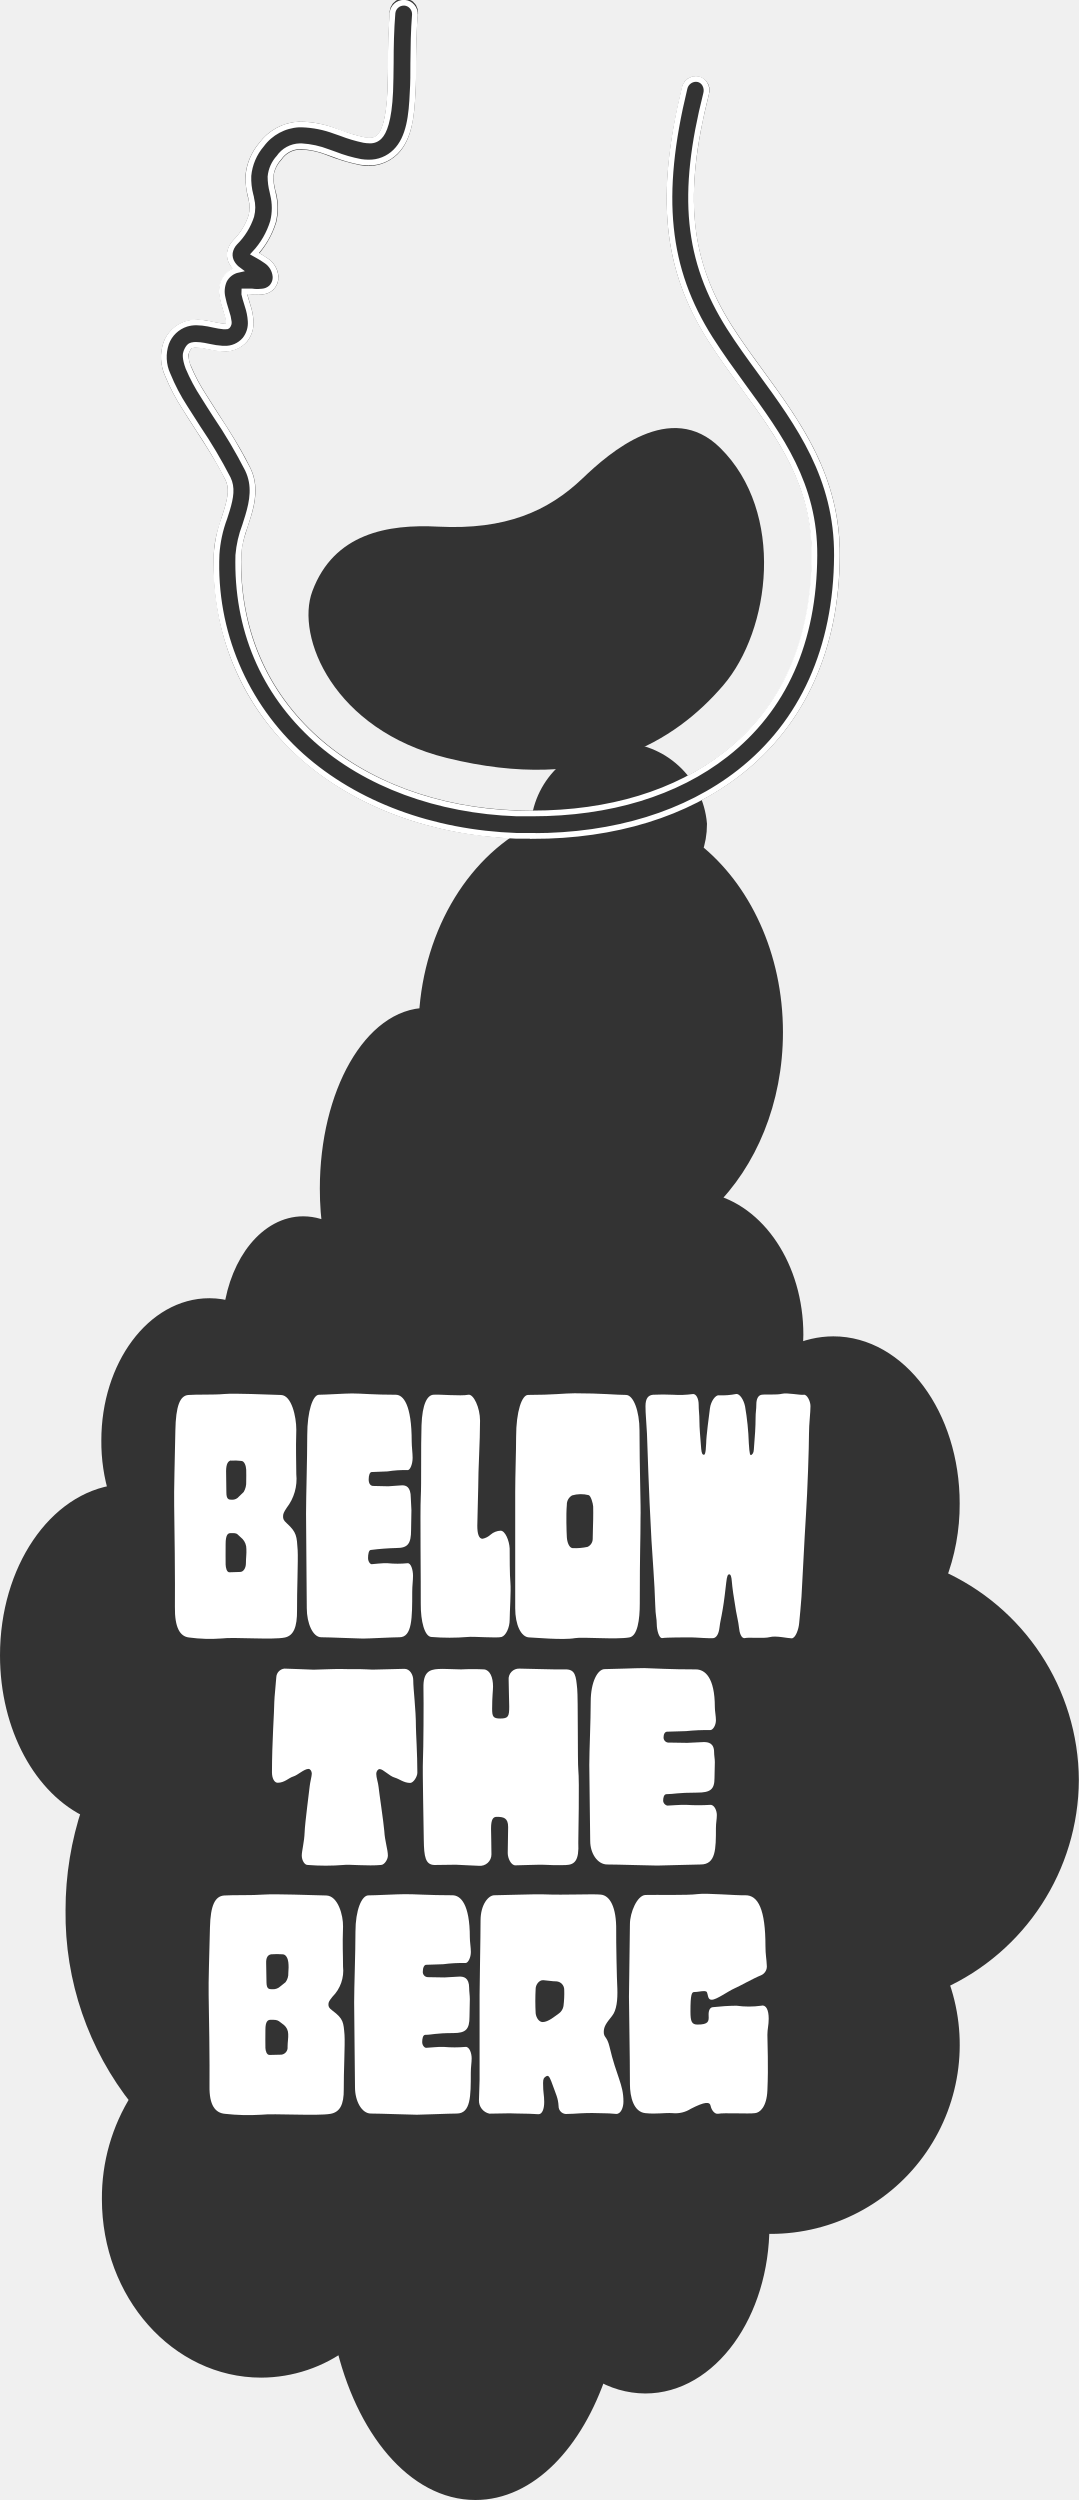
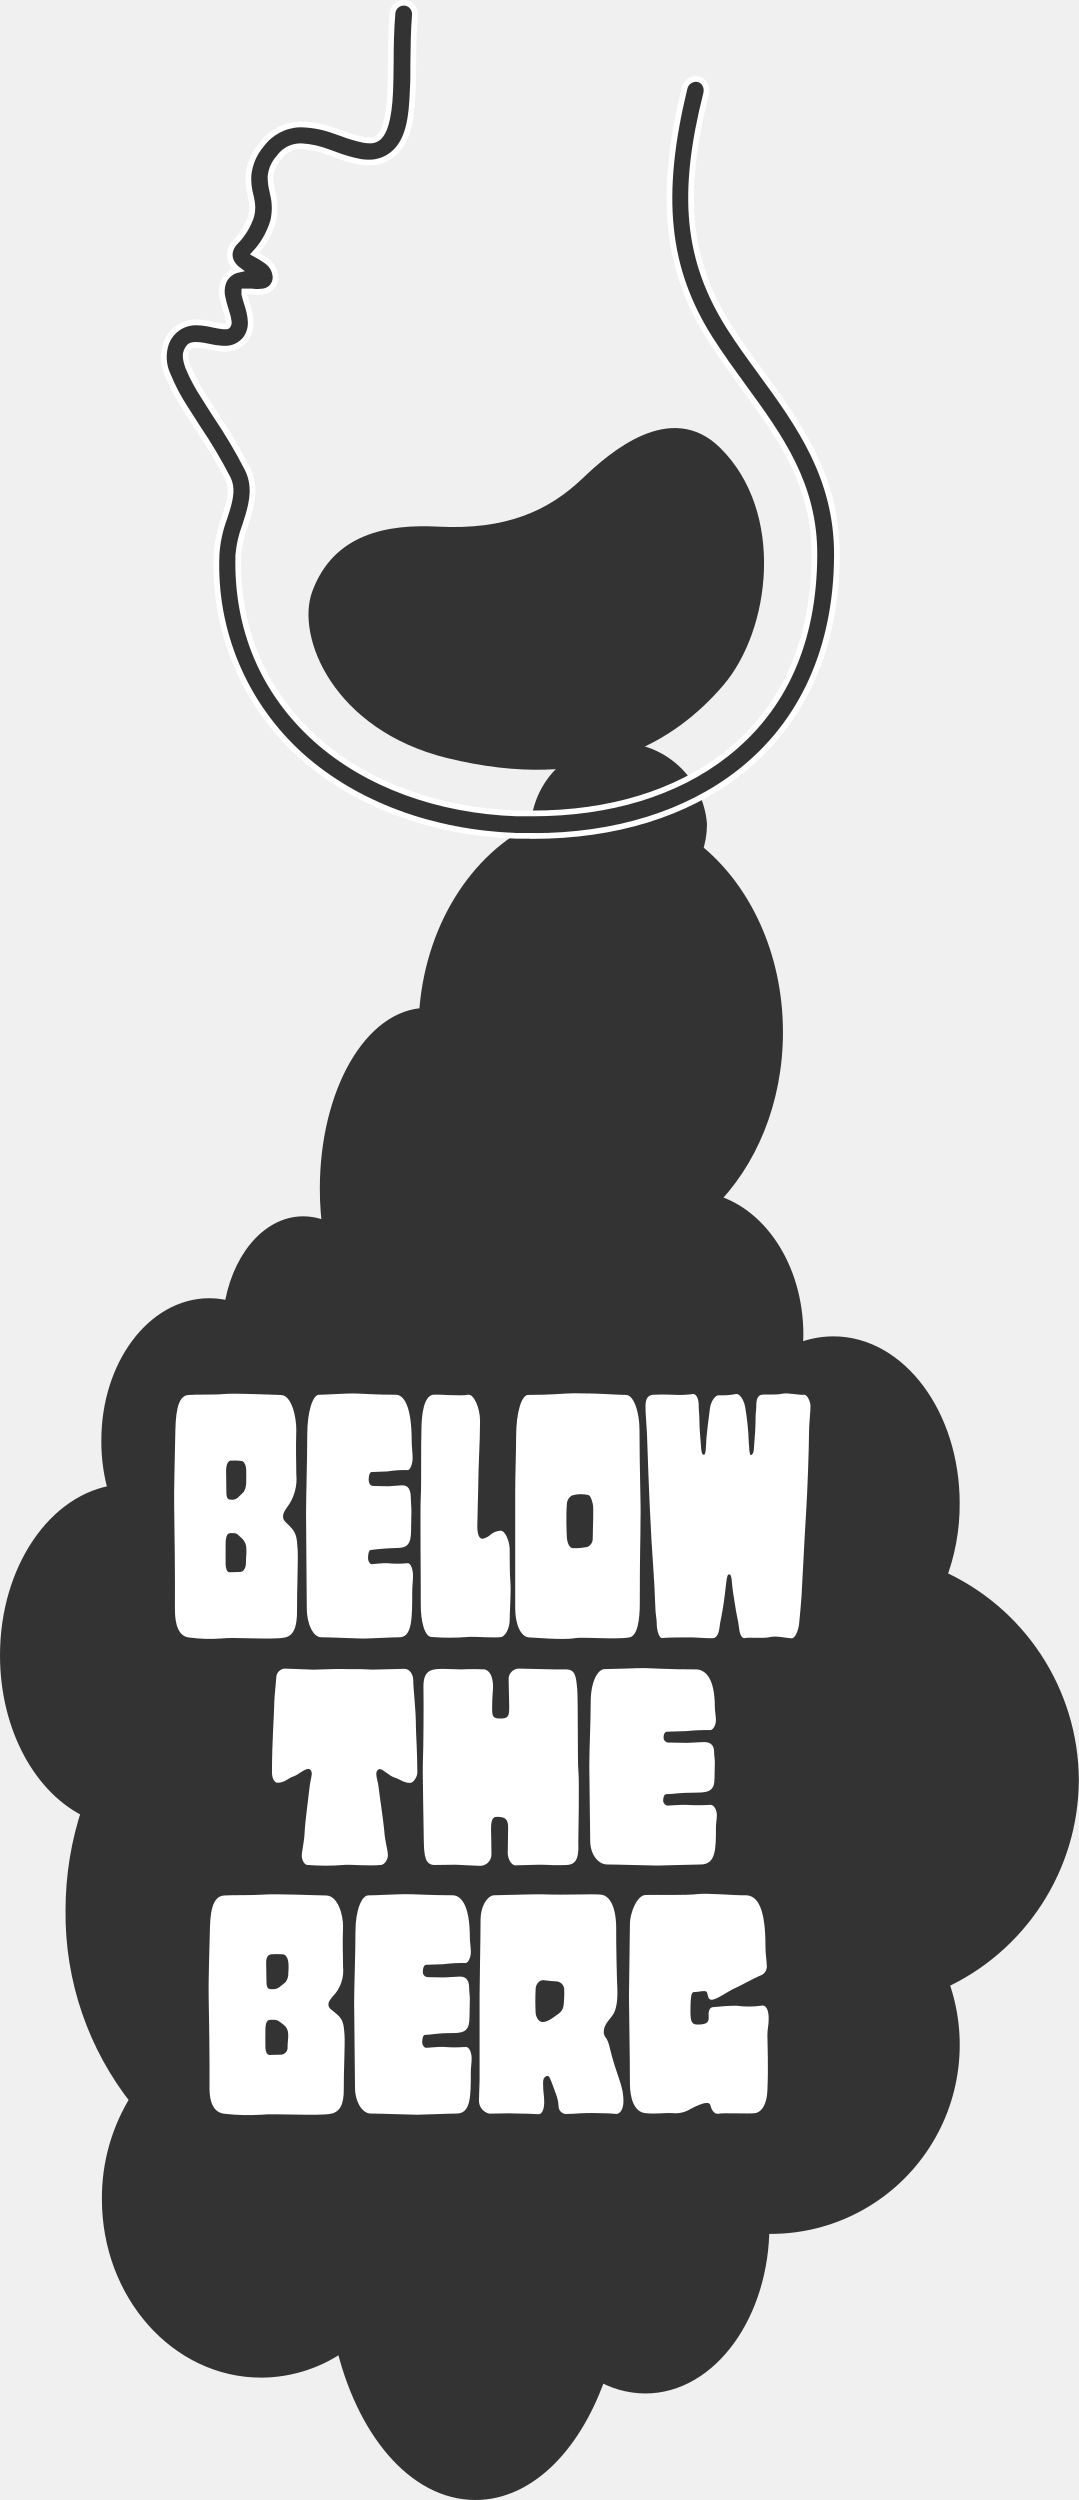
<svg xmlns="http://www.w3.org/2000/svg" viewBox="0 0 189.3 438.66">
  <defs>
-     <style>.cls-1,.cls-3{fill:#333;}.cls-1,.cls-4{stroke:#333;stroke-width:3px;}.cls-1,.cls-4,.cls-5{stroke-miterlimit:10;}.cls-2{fill:#fff;}.cls-4,.cls-5{fill:none;}.cls-5{stroke:#fff;}</style>
+     <style>.cls-1,.cls-3{fill:#333;}.cls-1,.cls-4{stroke:#333;}.cls-1,.cls-4,.cls-5{stroke-miterlimit:10;}.cls-1{stroke-width:3px;}.cls-2{fill:#fff;}.cls-4,.cls-5{fill:none;}.cls-4{stroke-width:2px;}.cls-5{stroke:#fff;}</style>
  </defs>
  <g id="Layer_2" data-name="Layer 2">
    <g id="Layer_1-2" data-name="Layer 1">
-       <path class="cls-1" d="M187.8,312.32a38.94,38.94,0,0,0-23.32-35.45,35.55,35.55,0,0,0,2.41-13.06c0-15.37-9.25-27.83-20.67-27.83a16,16,0,0,0-6.95,1.62,31.69,31.69,0,0,0,.19-3.4c0-11.76-6.62-21.5-15.29-23.34,7.13-6.92,11.71-17.66,11.71-29.74,0-13.4-5.64-25.16-14.14-31.87a13.71,13.71,0,0,0,.81-4.64,14,14,0,0,0-27.9,0c0,.38,0,.75.06,1.12C83.79,150.78,75.83,163.34,75,178.34h-.09c-9.55,0-17.29,13.53-17.29,30.22a51,51,0,0,0,.59,7.84,9.37,9.37,0,0,0-5-1.48c-6.16,0-11.29,6.42-12.47,15a13.38,13.38,0,0,0-4-.63c-9.64,0-17.46,10.5-17.46,23.45A30.41,30.41,0,0,0,20.64,262C9.91,263.28,1.5,275.53,1.5,290.45c0,12.63,6,23.34,14.37,27.14A55.15,55.15,0,0,0,13,335.18a52.27,52.27,0,0,0,11.38,33.19,32.27,32.27,0,0,0-5,17.5c0,16.47,11.84,29.82,26.45,29.82a24.24,24.24,0,0,0,14.49-4.88c3.5,15.39,12.52,26.35,23.09,26.35,9.33,0,17.44-8.52,21.63-21.08a15.5,15.5,0,0,0,8.19,2.39c11.2,0,20.28-12.54,20.28-28v-.05c.57,0,1.15.05,1.74.05a31.67,31.67,0,0,0,29.61-42.85A38.91,38.91,0,0,0,187.8,312.32Z" />
+       <path class="cls-1" d="M187.8,312.32a38.94,38.94,0,0,0-23.32-35.45,35.55,35.55,0,0,0,2.41-13.06c0-15.37-9.25-27.83-20.67-27.83a16,16,0,0,0-6.95,1.62,31.73,31.73,0,0,0,.19-3.41c0-11.75-6.62-21.49-15.29-23.33,7.13-6.92,11.71-17.66,11.71-29.74,0-13.4-5.64-25.16-14.14-31.87a13.71,13.71,0,0,0,.81-4.64,14,14,0,0,0-27.9,0c0,.38,0,.75.06,1.12C83.79,150.78,75.83,163.34,75,178.34h-.09c-9.55,0-17.29,13.53-17.29,30.22a51,51,0,0,0,.59,7.84,9.37,9.37,0,0,0-5-1.48c-6.16,0-11.29,6.42-12.47,15a13.38,13.38,0,0,0-4-.63c-9.64,0-17.46,10.5-17.46,23.45A30.41,30.41,0,0,0,20.64,262C9.91,263.28,1.5,275.53,1.5,290.45c0,12.63,6,23.34,14.37,27.14A55.15,55.15,0,0,0,13,335.18a52.27,52.27,0,0,0,11.38,33.19,32.27,32.27,0,0,0-5,17.5c0,16.47,11.84,29.82,26.45,29.82a24.24,24.24,0,0,0,14.49-4.88c3.5,15.39,12.52,26.35,23.09,26.35,9.33,0,17.44-8.52,21.63-21.08a15.5,15.5,0,0,0,8.19,2.39c11.2,0,20.28-12.54,20.28-28v0c.57,0,1.15,0,1.74,0a31.66,31.66,0,0,0,29.61-42.84A38.91,38.91,0,0,0,187.8,312.32Z" />
      <path class="cls-2" d="M52.23,272c-.16-2.44-.16-3.12-1.9-4.71-.64-.56-.66-.85-.66-1.24s.1-.68.63-1.48a8.24,8.24,0,0,0,1.69-5.9c0-2.78-.11-3.74,0-7.83,0-2.27-.82-6-2.67-6.07-2.45-.06-8-.34-10-.17-1.85.17-4.83.05-6.28.17s-2.19,1.87-2.27,6.24-.27,10.89-.21,13.16.18,14.08.13,17.76.9,5.22,2.48,5.39a27.3,27.3,0,0,0,5.76.17c2-.28,9,.29,11.08-.17,1.48-.34,2.14-1.76,2.11-4.82S52.33,273.72,52.23,272Zm-11.7-15.71a9.15,9.15,0,0,1,1.8.05c.55,0,.84.85.87,1.54s0,1.41,0,2.09a3.24,3.24,0,0,1-.44,1.82l-.82.79a1.49,1.49,0,0,1-1.22.57c-.6,0-1-.05-1-1.3,0-.8-.05-2.73-.05-3.75C39.69,256.87,40,256.36,40.53,256.25Zm2.62,18c0,.91-.48,1.53-1,1.53s-1.43.06-1.9.06-.64-.8-.66-1.36,0-2.56,0-3.58c0-1.59.37-1.93.85-1.93.66,0,1-.05,1.32.29l.79.73a2.52,2.52,0,0,1,.68,1.76C43.28,272.59,43.15,273.38,43.15,274.29Z" />
      <path class="cls-2" d="M69.44,244.73c1.32,0,2.8,1.7,2.8,8.23,0,.85.16,2,.16,2.83,0,1.14-.45,2.16-.85,2.16a19,19,0,0,0-3.56.23c-.4,0-2.46.11-2.77.11s-.53.51-.53,1.3.37,1.14.79,1.14,2.32.06,2.64.06,2.09-.17,2.43-.17c.63,0,1.53.17,1.53,2.21,0,.68.11,1.47.11,2.15s-.06,2.5-.06,3.47c0,2.44-.58,3.17-2.56,3.17a44.13,44.13,0,0,0-4.49.34c-.39,0-.5.8-.5,1.42s.37,1.08.64,1.08,1.9-.23,2.82-.17a17,17,0,0,0,3.43,0c.64-.11,1,1.19,1,2.21,0,.85-.14,1.71-.14,2.84,0,4.54,0,7.94-2.24,7.94-1.19,0-5.41.23-6.39.23s-5.88-.23-7.34-.23-2.53-2.44-2.53-5.1-.13-13.45-.13-16.57.21-9.53.21-13.79,1-7.09,2.06-7.09,4.62-.23,5.81-.23C63.37,244.5,65.61,244.73,69.44,244.73Z" />
      <path class="cls-2" d="M82.17,244.73c.92-.17,2.06,2.27,2.06,4.54,0,3.8-.32,8.34-.32,11.74,0,1.25-.16,5.34-.16,6.7S84,270,84.67,270a3,3,0,0,0,1.43-.74,2.85,2.85,0,0,1,1.74-.68c.79,0,1.51,1.7,1.59,3.12,0,1.14,0,4.77.13,6,.13,1.42-.13,5.16-.13,6.52S88.77,287,88,287.23s-5-.12-5.94,0a38.81,38.81,0,0,1-6.36,0c-1.19-.06-1.9-2.73-1.87-5.85s-.13-16.28,0-18.66,0-8.74.13-12.6S75,244.84,76,244.73,80.85,245,82.17,244.73Z" />
      <path class="cls-2" d="M112.21,251c0-3.4-1.06-6.24-2.38-6.24-1.71,0-4.22-.29-9-.29-1.72,0-3.83.29-8.18.29-1.06,0-2.09,2.84-2.09,7.37,0,2.56-.16,6.81-.16,9.65,0,2,0,3.75,0,20.43,0,2.83,1,5.1,2.51,5.1.64,0,5.89.51,8,.12,1.32-.23,7.21.28,9.5-.12,1.46-.22,1.85-3.12,1.85-5.95,0-9.65.13-10.78.13-15C112.47,264.59,112.21,257.49,112.21,251ZM104,270a1.55,1.55,0,0,1-.9,1.42,10.23,10.23,0,0,1-2.64.22c-.58-.05-.95-1-1-1.93s-.16-3.91,0-5.67a1.84,1.84,0,0,1,.92-1.65,5.55,5.55,0,0,1,2.9-.05c.4.11.77,1.47.8,2s0,1.59,0,2.27S104,269,104,270Z" />
      <path class="cls-2" d="M118.1,244.73a17,17,0,0,0,3.43-.12c.61-.11,1.06.8,1.06,1.82s.13,1.7.13,2.84c0,1.36.18,3.12.26,4.25s.14,1.59.4,1.71.45,0,.53-2c0-1.14.5-4.88.66-6.13s1-2.38,1.58-2.27a13.23,13.23,0,0,0,3-.23c.63-.11,1.34,1,1.58,2.16a46.68,46.68,0,0,1,.66,6.47c.13,2,.21,2.27.53,2s.34-.57.39-1.42c.14-1.71.27-3.41.27-5.11,0-.85.13-1.42.13-2.27s.26-1.59.92-1.7,2.67.06,3.57-.17,3.3.28,3.83.17,1.18,1.08,1.18,2c0,1.14-.26,3.13-.26,4.83,0,2.27-.26,10.1-.53,14.18-.29,4.54-.66,12.49-.79,14.47s-.26,2.84-.4,4.54c-.08,1.14-.66,2.72-1.32,2.72s-2.77-.51-3.82-.22-3.7,0-4.36.17-1-1-1.06-1.82c-.13-1.13-.37-2-.52-2.89-.43-2.5-.66-4.2-.74-5.22-.06-.8-.19-1.25-.45-1.25s-.4.28-.53,1.42-.37,3.29-.61,4.65c-.29,1.76-.45,2.16-.58,3.29s-.53,1.7-1,1.82-3.17-.12-4-.12-4.36,0-5,.12-1-1.53-1-2.39c0-1.13-.22-1.41-.27-3.4-.13-4.26-.45-7.66-.66-11.35-.53-9.64-.66-15.6-.79-18.72-.11-2.27-.26-3.41-.26-4.83s.52-1.92,1.32-2A35.12,35.12,0,0,1,118.1,244.73Z" />
      <path class="cls-2" d="M54.33,313.49c.06-.68.38-1.87.38-2.28s-.26-.83-.57-.83c-.79,0-1.89,1.1-2.68,1.33s-1.51,1.1-2.74,1.1c-.56,0-1-.74-1-1.83,0-5.26.41-10.75.41-12.35,0-.68.32-3.65.35-4.34a1.6,1.6,0,0,1,1.42-1.51c.47,0,1.54.05,2.58.09s2.11.1,2.55.1,1.83-.05,3.15-.1,2.58,0,2.87,0h2.07c.89,0,1.8.09,2.24.09.91,0,4.66-.14,5.61-.14s1.54,1.05,1.54,2c0,1.6.47,5,.47,8.23,0,.91.25,4.71.25,8,0,.69-.69,1.79-1.26,1.79-1.1,0-1.89-.69-2.67-.92-1-.27-2.05-1.51-2.68-1.51-.32,0-.6.41-.6.83,0,.68.35,1.6.41,2.33s.88,6.17,1,7.72c.09,1.74.63,3.25.63,4.3,0,.68-.6,1.6-1.17,1.64-2.3.23-5.76-.13-6.55,0a39.68,39.68,0,0,1-6.39,0c-.51,0-1-.82-1-1.64s.44-2.38.5-4.07S54.27,314.18,54.33,313.49Z" />
      <path class="cls-2" d="M80.9,292.92a39.46,39.46,0,0,1,4.07,0c1,.14,1.54,1.37,1.54,3,0,.69-.16,1.78-.16,3.89,0,1.37.16,1.73,1.42,1.73,1.42,0,1.58-.36,1.58-2.1,0-.59-.1-3.75-.1-4.66a1.82,1.82,0,0,1,1.89-2c1.35,0,6.17.19,8,.14s1.92,1.14,2.14,3.43c.16,1.51.06,13,.19,14.17.22,2.06,0,11.61,0,12.8.16,3.15-.63,3.88-2.2,3.93-1.3.05-3.31,0-3.85-.05s-4.25.1-5,.1-1.33-1.24-1.33-2.15.07-3.66.07-4.57c0-1.6-.79-1.79-2-1.79-.63,0-1,.42-1,2.06,0,.69.07,2.83.07,4.53a2,2,0,0,1-2.21,2c-.31,0-1.16-.05-2-.09s-1.7-.1-2.05-.1l-3.75.05c-1.57-.05-1.82-1.42-1.86-4.39,0-1.42-.25-12.11-.15-14,.09-1.74.15-10.33.09-12.71-.06-2.7,1-3.2,2.61-3.29C77.6,292.78,79.87,292.92,80.9,292.92Z" />
      <path class="cls-2" d="M122.09,292.92c1.58,0,3.34,1.37,3.34,6.63,0,.68.19,1.6.19,2.28,0,.92-.53,1.74-1,1.74a34.49,34.49,0,0,0-4.25.18c-.47,0-2.93.1-3.31.1s-.63.41-.63,1a.89.89,0,0,0,1,.91l3.15.05c.38,0,2.49-.14,2.9-.14.75,0,1.82.14,1.82,1.78,0,.55.13,1.19.13,1.74s-.06,2-.06,2.79c0,2-.7,2.56-3.06,2.56-3.46,0-4.09.27-5.35.27-.48,0-.6.64-.6,1.15a.91.91,0,0,0,.75.86c.48,0,2.27-.18,3.37-.13a32.75,32.75,0,0,0,4.1,0c.75-.09,1.2,1,1.2,1.78s-.16,1.37-.16,2.28c0,3.66,0,6.4-2.68,6.4-1.42,0-6.46.19-7.62.19s-7-.19-8.76-.19-3-2-3-4.11-.16-10.83-.16-13.35.25-7.68.25-11.11,1.2-5.71,2.46-5.71,5.51-.18,6.93-.18C114.85,292.74,117.53,292.92,122.09,292.92Z" />
-       <path class="cls-2" d="M60.45,357.05c-.18-2.19-.18-2.81-2.09-4.24-.7-.51-.73-.76-.73-1.12s.12-.61.7-1.33a6.48,6.48,0,0,0,1.86-5.31c0-2.5-.12-3.37,0-7,.05-2-.9-5.41-2.94-5.46-2.69-.05-8.79-.31-11-.16-2,.16-5.32.05-6.91.16s-2.41,1.68-2.5,5.61-.29,9.8-.23,11.85.2,12.66.15,16,1,4.7,2.72,4.85a36.62,36.62,0,0,0,6.33.16c2.24-.26,9.87.25,12.19-.16,1.62-.3,2.35-1.58,2.32-4.33S60.56,358.63,60.45,357.05ZM47.59,342.91a13.16,13.16,0,0,1,2,0c.61,0,.93.77,1,1.38s.06,1.28,0,1.89a2.5,2.5,0,0,1-.49,1.63l-.9.72a1.84,1.84,0,0,1-1.34.51c-.67,0-1.07,0-1.1-1.18,0-.71-.06-2.45-.06-3.37C46.66,343.47,47,343,47.59,342.91Zm2.87,16.23a1.25,1.25,0,0,1-1.07,1.38c-.41,0-1.57.05-2.09.05s-.7-.71-.73-1.22,0-2.3,0-3.22c0-1.43.4-1.73.92-1.73.73,0,1.08,0,1.46.25l.87.66a2.09,2.09,0,0,1,.75,1.59C50.61,357.61,50.46,358.33,50.46,359.14Z" />
+       <path class="cls-2" d="M60.45,357.05c-.18-2.19-.18-2.81-2.09-4.24-.7-.51-.73-.76-.73-1.12s.12-.61.7-1.33a6.48,6.48,0,0,0,1.86-5.31c0-2.5-.12-3.37,0-7,.05-2-.9-5.41-2.94-5.46-2.69-.05-8.79-.31-11-.16-2,.16-5.32.05-6.91.16s-2.41,1.68-2.5,5.61-.29,9.8-.23,11.85.2,12.66.15,16,1,4.7,2.72,4.85a36.62,36.62,0,0,0,6.33.16c2.24-.26,9.87.25,12.19-.16,1.62-.3,2.35-1.58,2.32-4.34S60.56,358.63,60.45,357.05ZM47.59,342.91a13.16,13.16,0,0,1,2,0c.61,0,.93.77,1,1.38s.06,1.28,0,1.89a2.5,2.5,0,0,1-.49,1.63l-.9.72a1.84,1.84,0,0,1-1.34.51c-.67,0-1.07,0-1.1-1.18,0-.71-.06-2.45-.06-3.37C46.66,343.47,47,343,47.59,342.91Zm2.87,16.23a1.25,1.25,0,0,1-1.07,1.38c-.41,0-1.57.05-2.09.05s-.7-.71-.73-1.22,0-2.3,0-3.22c0-1.43.4-1.73.92-1.73.73,0,1.08,0,1.46.25l.87.66a2.09,2.09,0,0,1,.75,1.59C50.61,357.61,50.46,358.33,50.46,359.14Z" />
      <path class="cls-2" d="M79.37,332.55c1.45,0,3.07,1.53,3.07,7.4,0,.77.18,1.79.18,2.55,0,1-.49,1.94-.93,1.94a25.36,25.36,0,0,0-3.92.21c-.43,0-2.7.1-3,.1s-.58.46-.58,1.17a.9.9,0,0,0,.88,1l2.9.05c.35,0,2.29-.15,2.67-.15.69,0,1.68.15,1.68,2,0,.61.12,1.33.12,1.94s-.06,2.25-.06,3.12c0,2.19-.64,2.85-2.82,2.85-3.19,0-3.77.31-4.93.31-.44,0-.55.72-.55,1.28s.4,1,.69,1c.44,0,2.09-.21,3.11-.16a21.42,21.42,0,0,0,3.77,0c.7-.1,1.11,1.08,1.11,2,0,.76-.15,1.53-.15,2.55,0,4.08,0,7.14-2.47,7.14-1.3,0-6,.21-7,.21s-6.47-.21-8.07-.21-2.78-2.19-2.78-4.59-.15-12.1-.15-14.91.23-8.57.23-12.4,1.11-6.38,2.27-6.38,5.08-.21,6.38-.21C72.69,332.34,75.16,332.55,79.37,332.55Z" />
-       <path class="cls-2" d="M106.94,359.09c-.44-1.83-1-1.53-1-2.55s.52-1.63,1.45-2.81c.81-1,1-2.81.93-4.85-.09-1.43-.23-8.42-.2-10.16.06-4.13-1.13-6.12-2.67-6.28s-6.1.11-10.16-.05c-1.63-.05-7.31.16-8.56.16-1,0-2.41,1.58-2.41,4.44s-.17,11.23-.17,13,0,14,0,14.95-.11,2.66-.11,3.58a2.33,2.33,0,0,0,1.83,2.35c.69,0,2.87-.06,3.57-.06.34,0,1.45.06,2.55.06s2.18.1,2.5.1c.63,0,1-.87,1-2.15s-.2-1.48-.2-3.31c0-.82.17-.92.44-1.13.49-.36.66,0,1,.82.9,2.5,1.19,2.91,1.28,4.34a1.36,1.36,0,0,0,1.57,1.38c.55,0,1.39-.05,2.26-.11s1.71-.05,2.23-.05,1.48.05,2.27.05,1.48.11,1.8.11c.81,0,1.25-1.13,1.25-2.15C109.41,365.73,108.16,364.35,106.94,359.09ZM98.87,352a2,2,0,0,1-.78,1.27c-.73.51-1.89,1.53-2.88,1.53-.63,0-1.13-.76-1.22-1.53a39.27,39.27,0,0,1,0-4.34c0-.61.56-1.53,1.34-1.48s1.54.21,2.32.21A1.46,1.46,0,0,1,99,349.14,18,18,0,0,1,98.87,352Z" />
+       <path class="cls-2" d="M106.94,359.09c-.44-1.84-1-1.53-1-2.55s.52-1.63,1.45-2.81c.81-1,1-2.81.93-4.85-.09-1.43-.23-8.42-.2-10.16.06-4.13-1.13-6.12-2.67-6.28s-6.1.11-10.16-.05c-1.63-.05-7.31.16-8.56.16-1,0-2.41,1.58-2.41,4.44s-.17,11.23-.17,13,0,14,0,14.95-.11,2.66-.11,3.58a2.33,2.33,0,0,0,1.83,2.35c.69,0,2.87-.06,3.57-.06.34,0,1.45.06,2.55.06s2.18.1,2.5.1c.63,0,1-.87,1-2.15s-.2-1.48-.2-3.31c0-.82.17-.92.44-1.13.49-.36.66,0,1,.82.9,2.5,1.19,2.91,1.28,4.34a1.36,1.36,0,0,0,1.57,1.38c.55,0,1.39-.05,2.26-.11s1.71-.05,2.23-.05,1.48.05,2.27.05,1.48.11,1.8.11c.81,0,1.25-1.13,1.25-2.15C109.41,365.73,108.16,364.35,106.94,359.09ZM98.87,352a2,2,0,0,1-.78,1.27c-.73.51-1.89,1.53-2.88,1.53-.63,0-1.13-.76-1.22-1.53a39.27,39.27,0,0,1,0-4.34c0-.61.56-1.53,1.34-1.48s1.54.21,2.32.21A1.46,1.46,0,0,1,99,349.14,18,18,0,0,1,98.87,352Z" />
      <path class="cls-2" d="M122.47,332.34c1.45-.2,6.67.26,8.27.21,2.32-.05,3.57,2.55,3.57,8.93,0,1.53.2,2.3.23,3.32a1.69,1.69,0,0,1-1,1.79c-1.3.51-3.8,1.94-4.64,2.29-1.16.51-3.16,2-4,2-.47,0-.61-.25-.76-1-.09-.51-.29-.51-.72-.51s-1,.16-1.6.16c-.44,0-.67.35-.67,3.42,0,1.78.23,2.29,1.25,2.29,1.89,0,2-.56,1.94-1.53s.24-1.53.82-1.53a40.08,40.08,0,0,1,4.06-.25,15.8,15.8,0,0,0,4.35,0c.87-.21,1.31.76,1.31,2.29,0,1.13-.23,1.79-.23,2.81,0,1.79.2,5.31,0,9.75-.12,2.91-1.31,3.93-2.18,4-1.07.16-5.46-.1-6.47.11-.58.1-1.16-.62-1.31-1.38s-1-.77-3.48.51a5,5,0,0,1-3.19.76c-1.45-.1-2.76.21-4.79,0s-2.7-2.8-2.7-5.1c0-5.11-.17-13-.17-15.32s.17-10.46.17-12.76c0-2,1.25-5,2.7-5.1C115.35,332.44,120.43,332.6,122.47,332.34Z" />
      <path class="cls-3" d="M90.66,145.61c14.63.52,28.34-3,38.48-10.91s16.62-20.33,16.72-37.24c.1-17.39-11.22-27.7-18.72-39.53s-8.85-23.4-4.21-41.74a.94.94,0,1,0-1.8-.45c-4.52,18.65-3.37,31,4.41,43.24S144.05,80.89,144,97.46s-6.27,28.15-16,35.74-23,11-37.28,10.5-26.91-5.23-35.89-13.26-14.32-19.32-14-33.08c.06-2.34,1-4.69,1.75-7.1s1.23-5,0-7.51c-2.13-4.4-5.31-8.89-7.7-12.76a32.43,32.43,0,0,1-2.76-5.21,5,5,0,0,1-.35-3.45c.48-1.14,1-1.55,1.65-1.75a6.09,6.09,0,0,1,2.61.05,23.32,23.32,0,0,0,3.1.5,3.64,3.64,0,0,0,3.1-1.2,3.79,3.79,0,0,0,.75-2.6,9.86,9.86,0,0,0-.5-2.46c-.23-.77-.48-1.55-.6-2.15A2,2,0,0,1,42,50.47c.11-.21.23-.28.6-.35a6.2,6.2,0,0,1,1.5,0,8.38,8.38,0,0,0,1.81.05,1.78,1.78,0,0,0,1-.4,1.63,1.63,0,0,0,.45-1.2,2.64,2.64,0,0,0-1.25-2,18.28,18.28,0,0,0-1.81-1.1,5.4,5.4,0,0,1-1-.75c0-.06,0,0-.05,0s.05-.08.2-.25a14.38,14.38,0,0,0,3.56-5.81,9.22,9.22,0,0,0,0-4.35A13,13,0,0,1,46.47,31a6.67,6.67,0,0,1,1.7-3.85,5.54,5.54,0,0,1,4.4-2.4,14.68,14.68,0,0,1,5.26,1.05,33.2,33.2,0,0,0,5.6,1.7A5.84,5.84,0,0,0,68.69,26c2.07-2.09,2.52-5.61,2.7-9.76s0-9,.4-13.66a1,1,0,1,0-1.9-.15c-.39,4.79-.23,9.67-.4,13.71s-.81,7.2-2.16,8.56c-1,1-2.07,1.13-3.6.9A35.94,35.94,0,0,1,58.48,24a16.26,16.26,0,0,0-6-1.15A7.72,7.72,0,0,0,46.67,26a8.81,8.81,0,0,0-2.11,4.9,13.72,13.72,0,0,0,.51,3.81,7.26,7.26,0,0,1,0,3.5A12.45,12.45,0,0,1,42,43.21a2.51,2.51,0,0,0-.65,1.26,1.87,1.87,0,0,0,.3,1.25,4.72,4.72,0,0,0,1.7,1.4,18.67,18.67,0,0,1,1.65,1c.16.11.26.16.16.2s-.47,0-.86,0a7.4,7.4,0,0,0-2,0,2.67,2.67,0,0,0-2,1.35,3.79,3.79,0,0,0-.2,2.45,23.76,23.76,0,0,0,.65,2.35,8.52,8.52,0,0,1,.45,2,1.85,1.85,0,0,1-.4,1.35c-.35.43-.73.53-1.5.5a27.31,27.31,0,0,1-2.9-.5,7.15,7.15,0,0,0-3.41,0,4.63,4.63,0,0,0-2.9,2.8,6.61,6.61,0,0,0,.3,4.85A33.38,33.38,0,0,0,33.3,71c2.45,4,5.59,8.38,7.61,12.56.92,1.91.59,3.86-.1,6.16s-1.73,4.81-1.8,7.6c-.37,14.28,5.21,26.17,14.56,34.53S76,145.09,90.66,145.61Z" />
      <path class="cls-4" d="M90.66,145.61c14.63.52,28.34-3,38.48-10.91s16.62-20.33,16.72-37.24c.1-17.39-11.22-27.7-18.72-39.53s-8.85-23.4-4.21-41.74a.94.94,0,1,0-1.8-.45c-4.52,18.65-3.37,31,4.41,43.24S144.05,80.89,144,97.46s-6.27,28.15-16,35.74-23,11-37.28,10.5-26.91-5.23-35.89-13.26-14.32-19.32-14-33.08c.06-2.34,1-4.69,1.75-7.1s1.23-5,0-7.51c-2.13-4.4-5.31-8.89-7.7-12.76a32.43,32.43,0,0,1-2.76-5.21,5,5,0,0,1-.35-3.45c.48-1.14,1-1.55,1.65-1.75a6.09,6.09,0,0,1,2.61.05,23.32,23.32,0,0,0,3.1.5,3.64,3.64,0,0,0,3.1-1.2,3.79,3.79,0,0,0,.75-2.6,9.86,9.86,0,0,0-.5-2.46c-.23-.77-.48-1.55-.6-2.15A2,2,0,0,1,42,50.47c.11-.21.23-.28.6-.35a6.2,6.2,0,0,1,1.5,0,8.38,8.38,0,0,0,1.81.05,1.78,1.78,0,0,0,1-.4,1.63,1.63,0,0,0,.45-1.2,2.64,2.64,0,0,0-1.25-2,18.28,18.28,0,0,0-1.81-1.1,5.4,5.4,0,0,1-1-.75c0-.06,0,0-.05,0s.05-.08.2-.25a14.38,14.38,0,0,0,3.56-5.81,9.22,9.22,0,0,0,0-4.35A13,13,0,0,1,46.47,31a6.67,6.67,0,0,1,1.7-3.85,5.54,5.54,0,0,1,4.4-2.4,14.68,14.68,0,0,1,5.26,1.05,33.2,33.2,0,0,0,5.6,1.7A5.84,5.84,0,0,0,68.69,26c2.07-2.09,2.52-5.61,2.7-9.76s0-9,.4-13.66a1,1,0,1,0-1.9-.15c-.39,4.79-.23,9.67-.4,13.71s-.81,7.2-2.16,8.56c-1,1-2.07,1.13-3.6.9A35.94,35.94,0,0,1,58.48,24a16.26,16.26,0,0,0-6-1.15A7.72,7.72,0,0,0,46.67,26a8.81,8.81,0,0,0-2.11,4.9,13.72,13.72,0,0,0,.51,3.81,7.26,7.26,0,0,1,0,3.5A12.45,12.45,0,0,1,42,43.21a2.51,2.51,0,0,0-.65,1.26,1.87,1.87,0,0,0,.3,1.25,4.72,4.72,0,0,0,1.7,1.4,18.67,18.67,0,0,1,1.65,1c.16.11.26.16.16.2s-.47,0-.86,0a7.4,7.4,0,0,0-2,0,2.67,2.67,0,0,0-2,1.35,3.79,3.79,0,0,0-.2,2.45,23.76,23.76,0,0,0,.65,2.35,8.52,8.52,0,0,1,.45,2,1.85,1.85,0,0,1-.4,1.35c-.35.43-.73.53-1.5.5a27.31,27.31,0,0,1-2.9-.5,7.15,7.15,0,0,0-3.41,0,4.63,4.63,0,0,0-2.9,2.8,6.61,6.61,0,0,0,.3,4.85A33.38,33.38,0,0,0,33.3,71c2.45,4,5.59,8.38,7.61,12.56.92,1.91.59,3.86-.1,6.16s-1.73,4.81-1.8,7.6c-.37,14.28,5.21,26.17,14.56,34.53S76,145.09,90.66,145.61Z" />
-       <path class="cls-5" d="M93.48,146.66c-1,0-1.9,0-2.86,0-14.8-.53-28.19-5.51-37.71-14A44.92,44.92,0,0,1,38,97.29a22.4,22.4,0,0,1,1.38-6.42c.16-.49.32-1,.46-1.45.66-2.2.92-3.87.16-5.43a86.73,86.73,0,0,0-5.3-8.93c-.78-1.21-1.55-2.4-2.26-3.54a34.47,34.47,0,0,1-3-5.74,7.46,7.46,0,0,1-.28-5.58,5.58,5.58,0,0,1,3.54-3.38,6.1,6.1,0,0,1,1.79-.25,12.16,12.16,0,0,1,2.07.22l1,.21a13.7,13.7,0,0,0,1.72.28h.21c.37,0,.39,0,.47-.13a.86.86,0,0,0,.18-.68,7.8,7.8,0,0,0-.41-1.75l-.12-.41a17,17,0,0,1-.55-2.05,4.77,4.77,0,0,1,.28-3.08,3.62,3.62,0,0,1,2.44-1.85,4.05,4.05,0,0,1-1-1.07,2.85,2.85,0,0,1-.45-1.93,3.43,3.43,0,0,1,.9-1.79A11.67,11.67,0,0,0,44.1,37.9a6,6,0,0,0,0-3c0-.2-.08-.4-.13-.61a11.75,11.75,0,0,1-.38-3.46,9.78,9.78,0,0,1,2.31-5.46,8.73,8.73,0,0,1,6.54-3.53h.51A18.28,18.28,0,0,1,58.8,23l1.07.37a25,25,0,0,0,4,1.19,6.93,6.93,0,0,0,1,.09,2.21,2.21,0,0,0,1.74-.71c.72-.73,1.63-2.69,1.86-7.89.06-1.55.08-3.21.1-5,0-2.85.06-5.8.3-8.77a2,2,0,0,1,2-1.8H71a1.93,1.93,0,0,1,1.32.69,2,2,0,0,1,.48,1.41c-.23,2.79-.26,5.66-.29,8.43,0,1.83,0,3.55-.11,5.19-.17,3.92-.54,8-3,10.42a6.52,6.52,0,0,1-4.75,1.9,9.35,9.35,0,0,1-1.37-.11,25.69,25.69,0,0,1-4.63-1.34l-1.15-.41a15.25,15.25,0,0,0-4.58-1h-.3a4.56,4.56,0,0,0-3.67,2A5.69,5.69,0,0,0,47.46,31a10.34,10.34,0,0,0,.34,2.61l.1.48a10.12,10.12,0,0,1,0,4.81,14.37,14.37,0,0,1-3.24,5.61l.55.31a14.56,14.56,0,0,1,1.47.92,3.66,3.66,0,0,1,1.66,2.78,2.56,2.56,0,0,1-.79,2,2.67,2.67,0,0,1-1.54.64,5.49,5.49,0,0,1-.7.05c-.38,0-.75,0-1.12-.07l-.2,0a7.15,7.15,0,0,0-.78,0h-.35a3.74,3.74,0,0,0,0,.45c.09.45.27,1.05.47,1.68l.11.36a10.51,10.51,0,0,1,.54,2.7,4.69,4.69,0,0,1-1,3.27,4.52,4.52,0,0,1-3.65,1.58h-.27a15.57,15.57,0,0,1-2.44-.36l-.8-.16a8.68,8.68,0,0,0-1.45-.15,2.56,2.56,0,0,0-.69.08c-.25.07-.6.17-1,1.18-.13.3-.25,1.06.36,2.72a31.53,31.53,0,0,0,2.67,5c.67,1.09,1.4,2.22,2.15,3.39a89.61,89.61,0,0,1,5.6,9.46c1.37,2.84.84,5.63.06,8.23-.17.56-.34,1.11-.52,1.65a18.94,18.94,0,0,0-1.19,5.2c-.34,12.86,4.38,24,13.63,32.31,8.83,7.89,21.35,12.51,35.25,13,.91,0,1.81,0,2.71,0,13.55,0,25.28-3.57,33.92-10.34,10.25-8,15.5-19.79,15.58-34.95.07-12.37-6-20.77-12.5-29.66-1.94-2.67-3.94-5.43-5.76-8.29-7.81-12.31-9.12-25.06-4.53-44a2.08,2.08,0,0,1,2-1.64,2.12,2.12,0,0,1,.44.05,1.83,1.83,0,0,1,1.12.85,2.22,2.22,0,0,1,.23,1.68c-4.49,17.75-3.35,29.24,4.08,41,1.7,2.68,3.56,5.23,5.53,7.93,6.6,9.05,13.42,18.4,13.34,32.15-.09,16.18-6,29.33-17.09,38-9.34,7.31-21.89,11.18-36.28,11.18Z" />
+       <path class="cls-5" d="M93.48,146.66c-1,0-1.9,0-2.86,0-14.8-.53-28.19-5.51-37.71-14A44.92,44.92,0,0,1,38,97.29a22.4,22.4,0,0,1,1.38-6.42c.16-.49.32-1,.46-1.45.66-2.2.92-3.87.16-5.43a86.73,86.73,0,0,0-5.3-8.93c-.78-1.21-1.55-2.4-2.26-3.54a34.47,34.47,0,0,1-3-5.74,7.46,7.46,0,0,1-.28-5.58,5.58,5.58,0,0,1,3.54-3.38,6.1,6.1,0,0,1,1.79-.25,12.16,12.16,0,0,1,2.07.22l1,.21a13.7,13.7,0,0,0,1.72.28h.21c.37,0,.39,0,.47-.13a.86.86,0,0,0,.18-.68,7.8,7.8,0,0,0-.41-1.75l-.12-.41a17,17,0,0,1-.55-2.05,4.77,4.77,0,0,1,.28-3.08,3.62,3.62,0,0,1,2.44-1.85,4.05,4.05,0,0,1-1-1.07,2.85,2.85,0,0,1-.45-1.93,3.43,3.43,0,0,1,.9-1.79A11.67,11.67,0,0,0,44.1,37.9a6,6,0,0,0,0-3c0-.2-.08-.4-.13-.61a11.75,11.75,0,0,1-.38-3.46,9.78,9.78,0,0,1,2.31-5.46,8.73,8.73,0,0,1,6.54-3.53h.51A18.28,18.28,0,0,1,58.8,23l1.07.37a25,25,0,0,0,4,1.19,6.93,6.93,0,0,0,1,.09,2.21,2.21,0,0,0,1.74-.71c.72-.73,1.63-2.69,1.86-7.89.06-1.55.08-3.21.1-5,0-2.85.06-5.8.3-8.77a2,2,0,0,1,2-1.8H71a1.93,1.93,0,0,1,1.32.69,2,2,0,0,1,.48,1.41c-.23,2.79-.26,5.66-.29,8.43,0,1.83,0,3.55-.11,5.19-.17,3.92-.54,8-3,10.42a6.52,6.52,0,0,1-4.75,1.9,9.35,9.35,0,0,1-1.37-.11,25.69,25.69,0,0,1-4.63-1.34l-1.15-.41a15.25,15.25,0,0,0-4.58-1h-.3a4.56,4.56,0,0,0-3.67,2A5.69,5.69,0,0,0,47.46,31a10.34,10.34,0,0,0,.34,2.61l.1.48a10.12,10.12,0,0,1,0,4.81,14.37,14.37,0,0,1-3.24,5.61l.55.31a14.56,14.56,0,0,1,1.47.92,3.66,3.66,0,0,1,1.66,2.78,2.56,2.56,0,0,1-.79,2,2.67,2.67,0,0,1-1.54.64,5.49,5.49,0,0,1-.7.05c-.38,0-.75,0-1.12-.07l-.2,0a7.15,7.15,0,0,0-.78,0h-.35a3.74,3.74,0,0,0,0,.45c.09.45.27,1,.47,1.68l.11.36a10.51,10.51,0,0,1,.54,2.7,4.69,4.69,0,0,1-1,3.27,4.52,4.52,0,0,1-3.65,1.58h-.27a15.57,15.57,0,0,1-2.44-.36l-.8-.16a8.68,8.68,0,0,0-1.45-.15,2.56,2.56,0,0,0-.69.08c-.25.07-.6.17-1,1.18-.13.3-.25,1.06.36,2.72a31.53,31.53,0,0,0,2.67,5c.67,1.09,1.4,2.22,2.15,3.39a89.61,89.61,0,0,1,5.6,9.46c1.37,2.84.84,5.63.06,8.23-.17.56-.34,1.11-.52,1.65a18.94,18.94,0,0,0-1.19,5.2c-.34,12.86,4.38,24,13.63,32.31,8.83,7.89,21.35,12.51,35.25,13,.91,0,1.81,0,2.71,0,13.55,0,25.28-3.57,33.92-10.34,10.25-8,15.5-19.79,15.58-34.95.07-12.37-6-20.77-12.5-29.66-1.94-2.67-3.94-5.43-5.76-8.29-7.81-12.31-9.12-25.06-4.53-44a2.08,2.08,0,0,1,2-1.64,2.12,2.12,0,0,1,.44.05,1.83,1.83,0,0,1,1.12.85,2.22,2.22,0,0,1,.23,1.68c-4.49,17.75-3.35,29.24,4.08,41,1.7,2.68,3.56,5.23,5.53,7.93,6.6,9.05,13.42,18.4,13.34,32.15-.09,16.18-6,29.33-17.09,38-9.34,7.31-21.89,11.18-36.28,11.18Z" />
      <path class="cls-3" d="M126.38,78.6c-8.71-8.62-19.51.89-24.12,5.3C96.17,89.73,88.68,93,76.93,92.41,68,91.93,58.58,93.6,54.81,103.73c-3,8,3.73,24.35,23.57,29.26,25.64,6.35,40.16-3,48.5-12.71S137.81,89.91,126.38,78.6Z" />
    </g>
  </g>
</svg>
